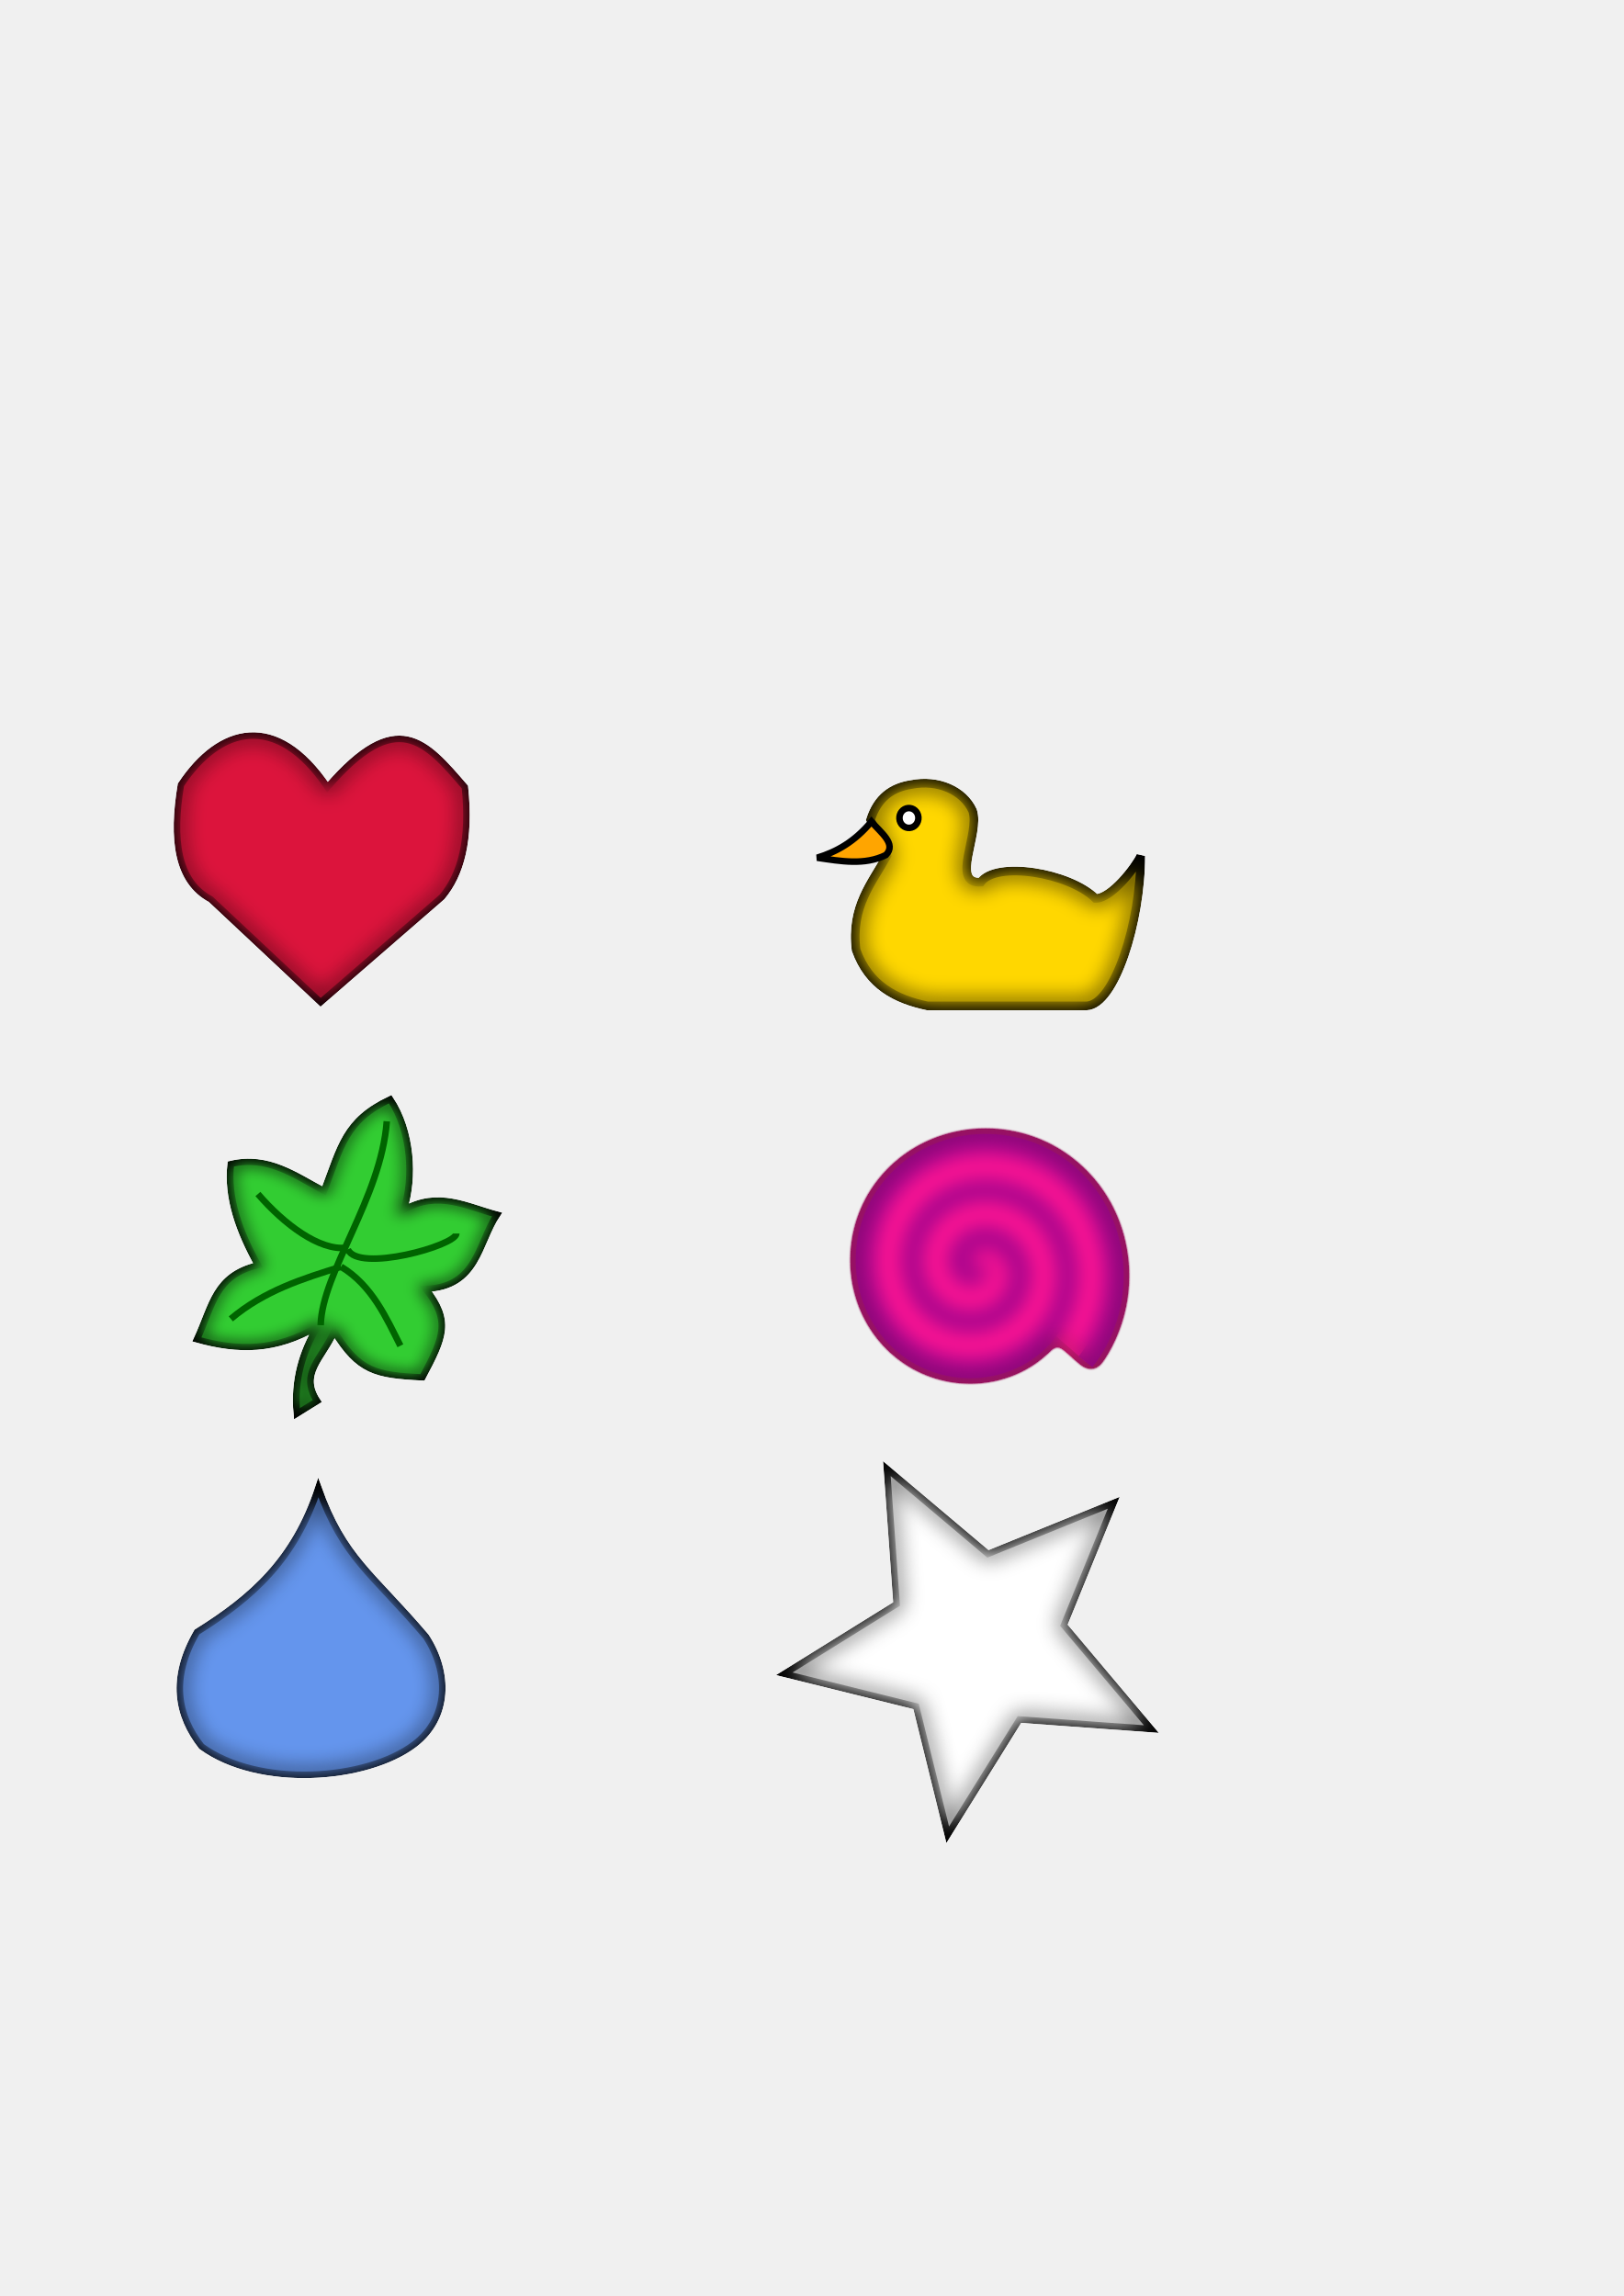
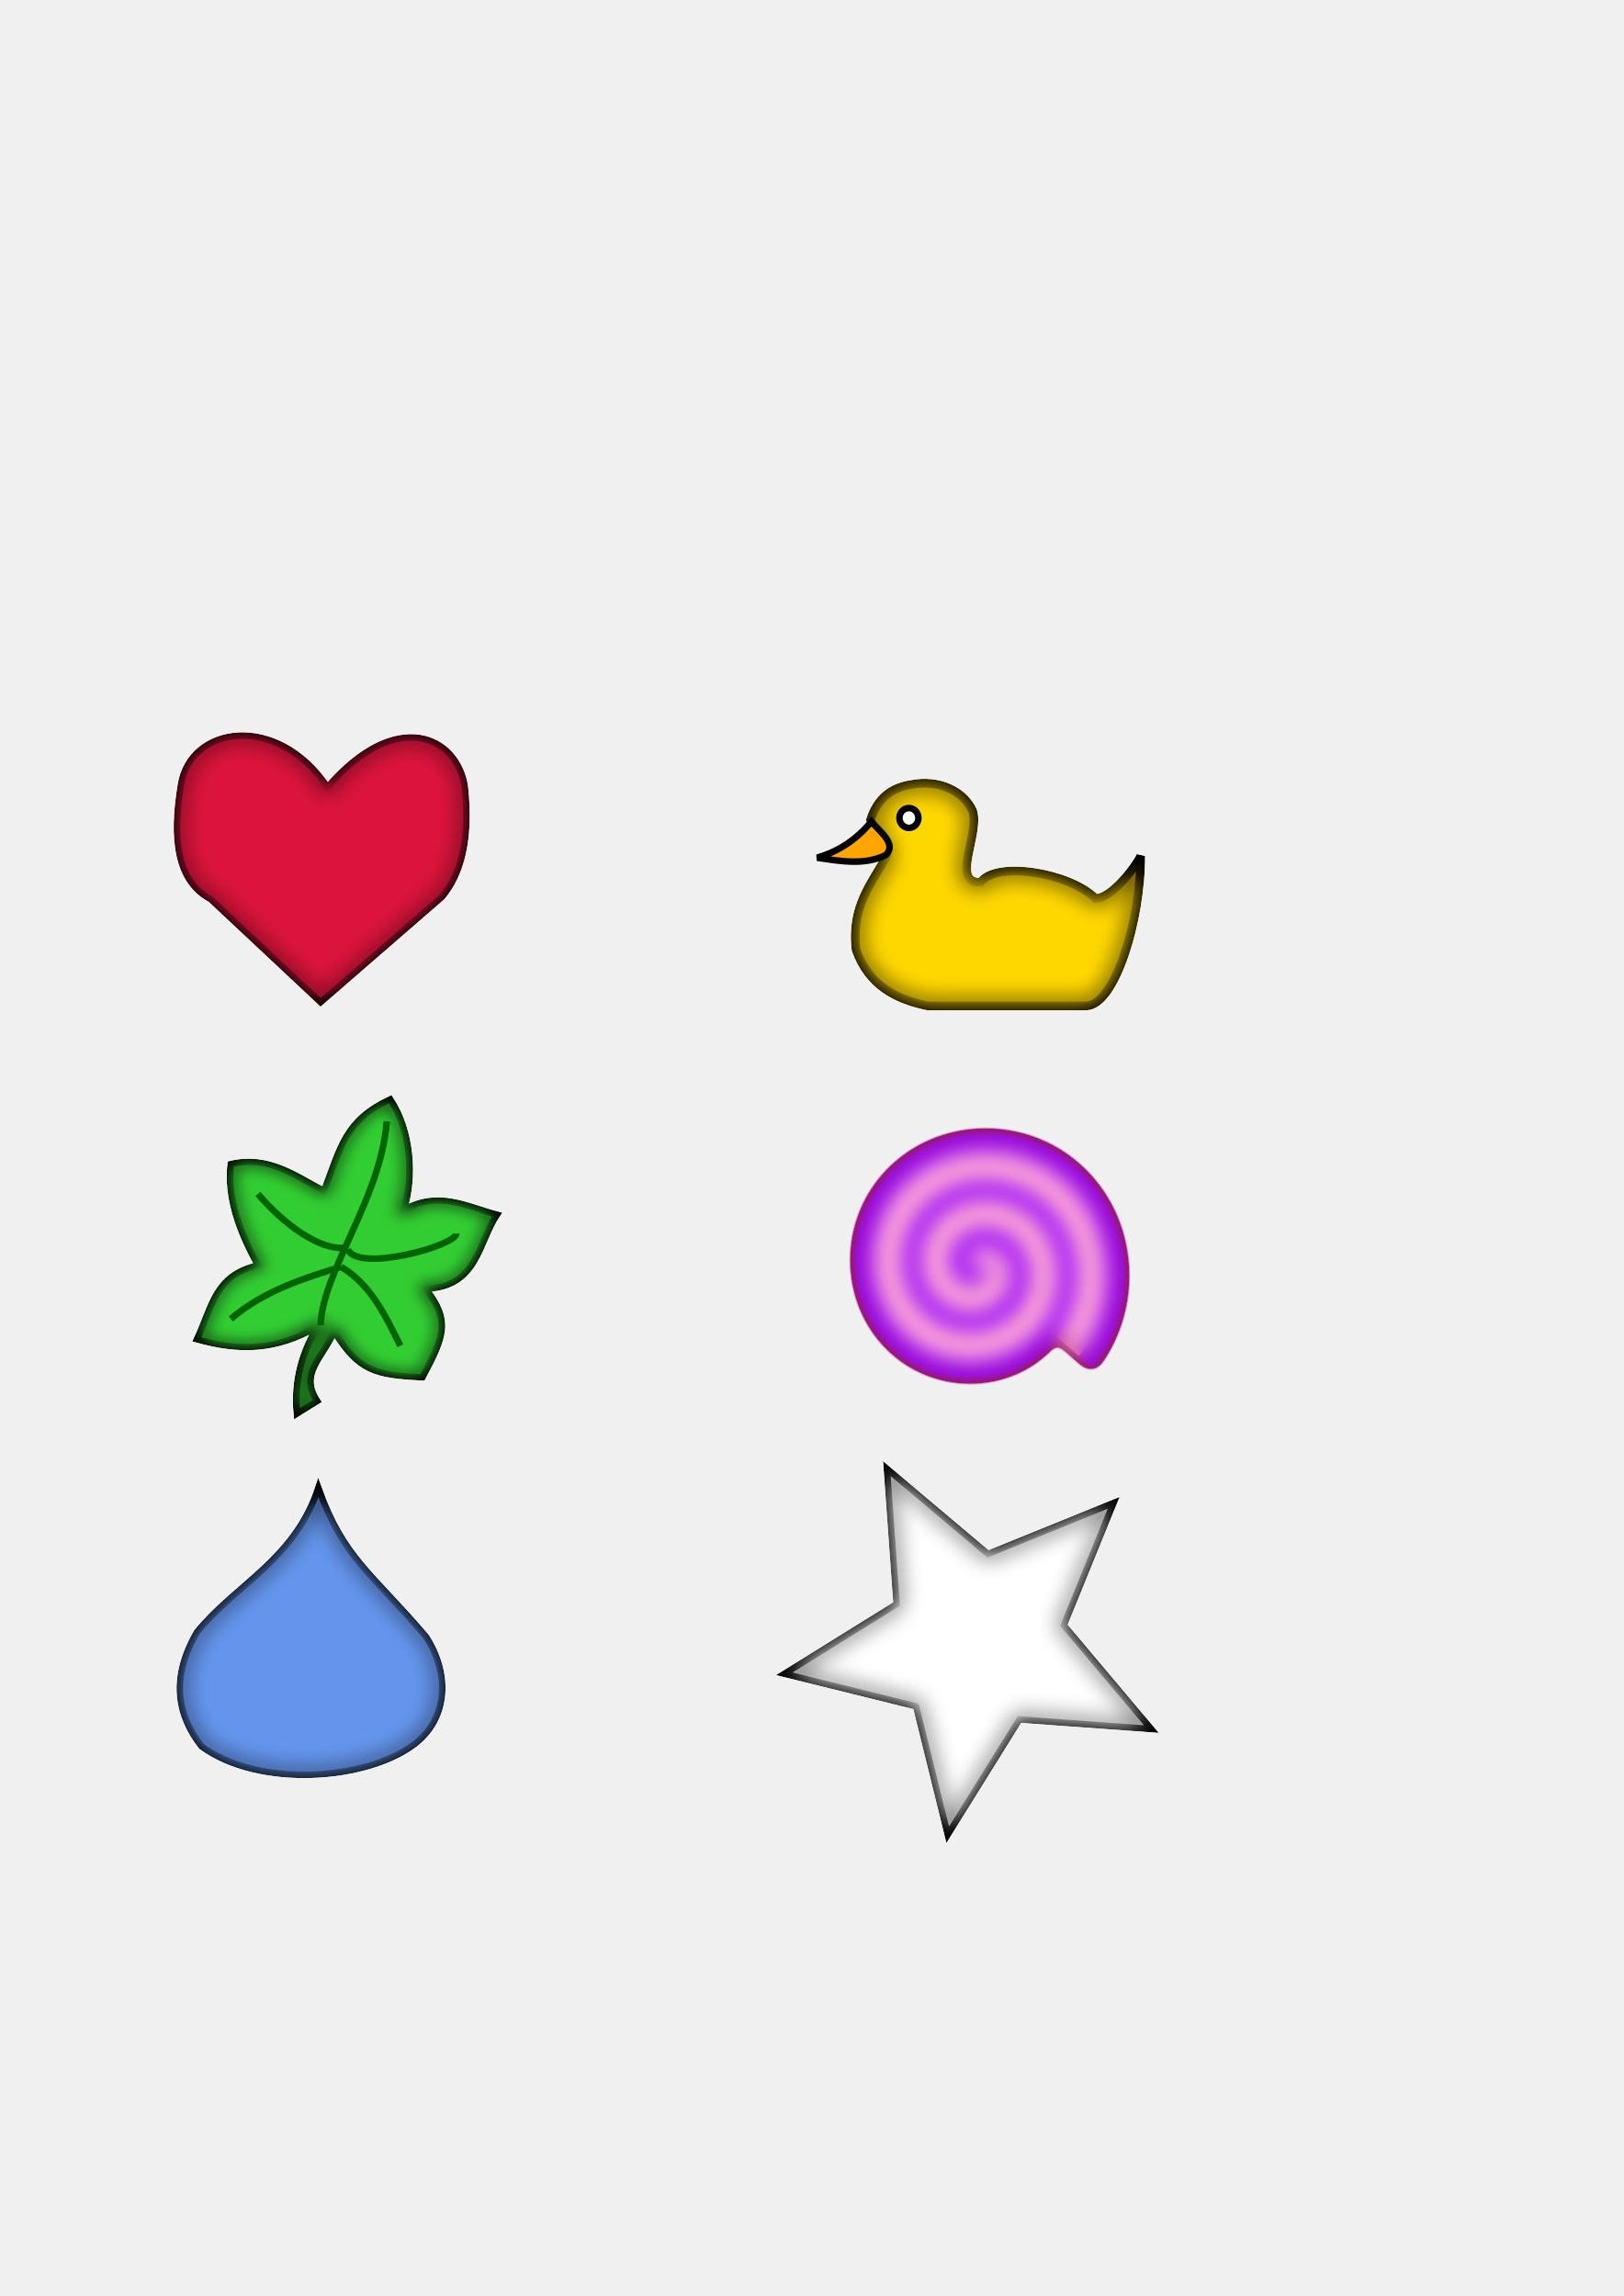
<svg xmlns="http://www.w3.org/2000/svg" width="744.094" height="1052.362" id="svg2" version="1.1">
  <defs id="defs4">
    <filter id="filter2987" color-interpolation-filters="sRGB">
      <feColorMatrix id="feColorMatrix2989" values="1 0 0 0 0 0 1 0 0 0 0 0 1 0 0 0 0 0 1 0 " result="result7" />
      <feGaussianBlur id="feGaussianBlur2991" result="result6" stdDeviation="5" />
      <feComposite id="feComposite2993" in2="result7" operator="atop" in="result6" result="result91" />
      <feComposite id="feComposite2995" in2="result91" operator="in" />
    </filter>
    <filter id="filter3771" color-interpolation-filters="sRGB">
      <feColorMatrix id="feColorMatrix3773" values="1 0 0 0 0 0 1 0 0 0 0 0 1 0 0 0 0 0 1 0 " result="result7" />
      <feGaussianBlur id="feGaussianBlur3775" result="result6" stdDeviation="5" />
      <feComposite id="feComposite3777" in2="result7" operator="atop" in="result6" result="result91" />
      <feComposite id="feComposite3779" in2="result91" operator="in" />
    </filter>
    <filter id="filter3781" color-interpolation-filters="sRGB">
      <feColorMatrix id="feColorMatrix3783" values="1 0 0 0 0 0 1 0 0 0 0 0 1 0 0 0 0 0 1 0 " result="result7" />
      <feGaussianBlur id="feGaussianBlur3785" result="result6" stdDeviation="5" />
      <feComposite id="feComposite3787" in2="result7" operator="atop" in="result6" result="result91" />
      <feComposite id="feComposite3789" in2="result91" operator="in" />
    </filter>
    <filter id="filter3817" color-interpolation-filters="sRGB">
      <feColorMatrix id="feColorMatrix3819" values="1 0 0 0 0 0 1 0 0 0 0 0 1 0 0 0 0 0 1 0 " result="result7" />
      <feGaussianBlur id="feGaussianBlur3821" result="result6" stdDeviation="5" />
      <feComposite id="feComposite3823" in2="result7" operator="atop" in="result6" result="result91" />
      <feComposite id="feComposite3825" in2="result91" operator="in" />
    </filter>
    <filter id="filter3875" color-interpolation-filters="sRGB">
      <feColorMatrix id="feColorMatrix3877" values="1 0 0 0 0 0 1 0 0 0 0 0 1 0 0 0 0 0 1 0 " result="result7" />
      <feGaussianBlur id="feGaussianBlur3879" result="result6" stdDeviation="5" />
      <feComposite id="feComposite3881" in2="result7" operator="atop" in="result6" result="result91" />
      <feComposite id="feComposite3883" in2="result91" operator="in" />
    </filter>
    <filter id="filter3887" color-interpolation-filters="sRGB">
      <feColorMatrix id="feColorMatrix3889" values="1 0 0 0 0 0 1 0 0 0 0 0 1 0 0 0 0 0 1 0 " result="result7" />
      <feGaussianBlur id="feGaussianBlur3891" result="result6" stdDeviation="5" />
      <feComposite id="feComposite3893" in2="result7" operator="atop" in="result6" result="result91" />
      <feComposite id="feComposite3895" in2="result91" operator="in" />
    </filter>
    <filter id="filter3911" width="1.5" height="1.5" x="-0.25" y="-0.25" color-interpolation-filters="sRGB">
      <feGaussianBlur id="feGaussianBlur3913" in="SourceAlpha" stdDeviation="3" result="blur" />
      <feColorMatrix id="feColorMatrix3915" values="1 0 0 0 0 0 1 0 0 0 0 0 1 0 0 0 0 0 10 -1 " result="result4" />
      <feFlood id="feFlood3917" result="result1" flood-color="rgb(154,27,74)" in="blur" />
      <feComposite id="feComposite3919" in2="result4" result="result2" in="result1" operator="atop" />
      <feComposite id="feComposite3921" in2="result2" in="SourceGraphic" result="fbSourceGraphic" operator="atop" />
      <feColorMatrix result="fbSourceGraphicAlpha" in="fbSourceGraphic" values="0 0 0 -1 0 0 0 0 -1 0 0 0 0 -1 0 0 0 0 1 0" id="feColorMatrix3923" />
      <feColorMatrix id="feColorMatrix3925" values="1 0 0 0 0 0 1 0 0 0 0 0 1 0 0 0 0 0 1 0 " result="result7" in="fbSourceGraphic" />
      <feGaussianBlur id="feGaussianBlur3927" result="result6" stdDeviation="5" />
      <feComposite id="feComposite3929" in2="result7" operator="atop" in="result6" result="result91" />
      <feComposite id="feComposite3931" in2="result91" operator="in" />
    </filter>
  </defs>
  <g id="layer1">
    <path style="fill:#ffffff;fill-opacity:1;fill-rule:evenodd;stroke:#000000;stroke-width:3;stroke-linecap:butt;stroke-linejoin:miter;stroke-opacity:1;filter:url(#filter2987)" id="path2985" d="m 362.857,440.934 -60.444,-4.378 -32.877,52.823 -14.514,-58.838 -60.398,-14.945 51.473,-31.986 -4.451,-62.06 46.327,39.07 57.647,-23.41 -22.842,56.133 z" transform="translate(164.7713,351.582)" />
    <g id="g3791" transform="translate(193.1077,-194.1572)">
      <path id="path2999" d="m 205.823,569.901 c 3.236,-10.145 9.885,-14.829 18.636,-16.151 12.266,-2.475 23.931,2.717 28.161,12.01 3.502,10.526 -10.287,33.539 3.727,32.716 6.972,-9.783 40.441,-4.483 52.595,7.454 7.266,0.088 18.269,-14.309 20.706,-19.464 0.061,30.151 -11.933,68.272 -24.848,68.746 l -72.887,0 c -14.575,-3.055 -26.925,-9.446 -32.716,-25.676 -2.431,-19.898 7.13,-30.469 14.08,-43.07 z" style="fill:#ffd700;stroke:#000000;stroke-width:4;stroke-linecap:butt;stroke-linejoin:miter;stroke-opacity:1;filter:url(#filter3771)" />
      <path id="path2997" d="m 206.237,570.729 c -7.663,9.239 -16.084,13.931 -24.848,16.565 10.827,1.599 21.718,3.586 31.474,-1.242 5.056,-5.108 -2.388,-10.215 -6.626,-15.323 z" style="fill:#ffa500;stroke:#000000;stroke-width:3;stroke-linecap:butt;stroke-linejoin:miter;stroke-opacity:1" />
      <path transform="translate(-0.4141302,-1.24239)" d="m 228.173,569.968 c 0.183,2.509 -1.61,4.698 -4.004,4.889 -2.395,0.192 -4.484,-1.687 -4.667,-4.195 -0.183,-2.509 1.61,-4.698 4.004,-4.889 2.378,-0.19 4.459,1.662 4.664,4.151" id="path3001" style="fill:#ffffff;fill-opacity:1;stroke:#000000;stroke-width:3;stroke-linecap:round;stroke-linejoin:round;stroke-miterlimit:4;stroke-opacity:1;stroke-dasharray:none;stroke-dashoffset:0" />
    </g>
    <g id="g3865">
      <path transform="matrix(0.7405368,0,0,0.6903772,17.16144,213.4493)" id="path3815" d="m 160.573,629.414 c -1.985,-22.332 3.411,-40.974 12.594,-57.722 -25.888,16.12 -48.627,16.163 -74.514,8.396 9.968,-23.266 11.345,-42.529 37.782,-49.326 -11.569,-22.389 -19.155,-44.779 -16.792,-67.168 23.179,-5.868 39.87,7.729 57.722,17.841 10.508,-29.658 13.14,-46.752 40.93,-60.871 13.204,21.34 14.774,52.125 8.396,73.465 21.265,-13.12 39.088,-2.145 57.722,3.148 -11.801,18.973 -12.015,48.084 -44.079,49.326 15.419,21.275 11.396,31.62 -2.099,58.772 -29.163,-1.521 -39.254,-3.996 -54.574,-30.435 -7.647,18.191 -21.726,27.987 -10.495,46.178 z" style="fill:#32cd32;stroke:#000000;stroke-width:4.196;stroke-linecap:butt;stroke-linejoin:miter;stroke-opacity:1;filter:url(#filter3817)" />
      <path id="path3827" d="m 146.953,607.408 c 0.631,-24.396 27.617,-58.105 30.311,-93.467" style="fill:none;stroke:#006400;stroke-width:3;stroke-linecap:butt;stroke-linejoin:miter;stroke-opacity:1" />
      <path id="path3829" d="m 159.388,572.629 c 4.663,10.849 49.74,-1.77 49.74,-7.245" style="fill:none;stroke:#006400;stroke-width:3;stroke-linecap:butt;stroke-linejoin:miter;stroke-opacity:1" />
      <path id="path3831" d="m 156.279,580.599 c 14.293,8.553 20.965,23.919 27.202,36.227" style="fill:none;stroke:#006400;stroke-width:3;stroke-linecap:butt;stroke-linejoin:miter;stroke-opacity:1" />
      <path id="path3833" d="m 156.279,580.599 c -17.508,5.476 -35.031,10.896 -50.517,23.91" style="fill:none;stroke:#006400;stroke-width:3;stroke-linecap:butt;stroke-linejoin:miter;stroke-opacity:1" />
      <path id="path3835" d="m 158.61,571.905 c -12.176,1.356 -28.238,-10.556 -40.414,-24.635" style="fill:none;stroke:#006400;stroke-width:3;stroke-linecap:butt;stroke-linejoin:miter;stroke-opacity:1" />
    </g>
-     <path style="fill:#dc143c;stroke:#000000;stroke-width:3;stroke-linecap:butt;stroke-linejoin:miter;stroke-opacity:1;filter:url(#filter3875)" d="M 146.93,459.395 96.554,412.168 c -15.37,-8.216 -17.816,-27.508 -13.643,-52.475 17.818,-26.843 43.768,-33.509 67.168,1.05 31.857,-36.827 44.88,-20.996 62.97,0 2.528,24.325 -1.843,40.026 -10.495,50.376 z" id="path3873" />
-     <path style="fill:#6495ed;stroke:#000000;stroke-width:3;stroke-linecap:butt;stroke-linejoin:miter;stroke-opacity:1;filter:url(#filter3887)" d="m 145.88,681.889 c -10.897,33.053 -30.134,50.197 -55.623,66.118 -12.287,21.165 -9.027,38.287 2.099,52.475 26.237,19.182 75.564,15.707 97.603,-1.049 15.916,-12.244 15.999,-32.884 5.247,-49.326 C 170.293,720.815 157.503,714.414 145.88,681.889 z" id="path3885" />
-     <path style="fill:#ff1493;stroke:#8b008b;stroke-width:8;stroke-linecap:butt;stroke-linejoin:miter;stroke-opacity:1;filter:url(#filter3911)" id="path3897" d="m 432.393,545.454 c 2.473,2.157 -1.688,4.398 -3.586,4.111 -5.143,-0.779 -6.4,-7.213 -4.635,-11.282 3.156,-7.279 12.541,-8.746 18.978,-5.16 9.448,5.262 11.156,17.939 5.685,26.675 -7.292,11.644 -23.361,13.592 -34.371,6.21 -13.855,-9.29 -16.042,-28.795 -6.734,-42.067 11.273,-16.075 34.236,-18.501 49.764,-7.259 18.299,13.248 20.964,39.681 7.784,57.46 -15.217,20.527 -45.128,23.43 -65.156,8.309 -22.758,-17.182 -25.899,-50.577 -8.833,-72.853 19.145,-24.99 56.028,-28.37 80.549,-9.358 27.223,21.106 30.841,61.48 9.883,88.245" transform="translate(15.74248,35.68295)" />
+     <path style="fill:#dc143c;stroke:#000000;stroke-width:3;stroke-linecap:butt;stroke-linejoin:miter;stroke-opacity:1;filter:url(#filter3875)" d="M 146.93,459.395 96.554,412.168 c -15.37,-8.216 -17.816,-27.508 -13.643,-52.475 4.175,-26.843 43.768,-33.509 67.168,1.05 31.857,-36.827 59.573,-23.095 62.97,0 2.528,24.325 -1.843,40.026 -10.495,50.376 z" id="path3873" />
+     <path style="fill:#6495ed;stroke:#000000;stroke-width:3;stroke-linecap:butt;stroke-linejoin:miter;stroke-opacity:1;filter:url(#filter3887)" d="m 145.88,681.889 c -10.897,33.053 -37.481,43.9 -55.623,66.118 -12.287,21.165 -9.027,38.287 2.099,52.475 26.237,19.182 75.564,15.707 97.603,-1.049 15.916,-12.244 15.999,-32.884 5.247,-49.326 C 170.293,720.815 157.503,714.414 145.88,681.889 z" id="path3885" />
+     <path style="fill:#ffa6d6;stroke:#9302ff;stroke-width:8;stroke-linecap:butt;stroke-linejoin:miter;stroke-opacity:1;filter:url(#filter3911);fill-opacity:1" id="path3897" d="m 432.393,545.454 c 2.473,2.157 -1.688,4.398 -3.586,4.111 -5.143,-0.779 -6.4,-7.213 -4.635,-11.282 3.156,-7.279 12.541,-8.746 18.978,-5.16 9.448,5.262 11.156,17.939 5.685,26.675 -7.292,11.644 -23.361,13.592 -34.371,6.21 -13.855,-9.29 -16.042,-28.795 -6.734,-42.067 11.273,-16.075 34.236,-18.501 49.764,-7.259 18.299,13.248 20.964,39.681 7.784,57.46 -15.217,20.527 -45.128,23.43 -65.156,8.309 -22.758,-17.182 -25.899,-50.577 -8.833,-72.853 19.145,-24.99 56.028,-28.37 80.549,-9.358 27.223,21.106 30.841,61.48 9.883,88.245" transform="translate(15.74248,35.68295)" />
  </g>
</svg>
